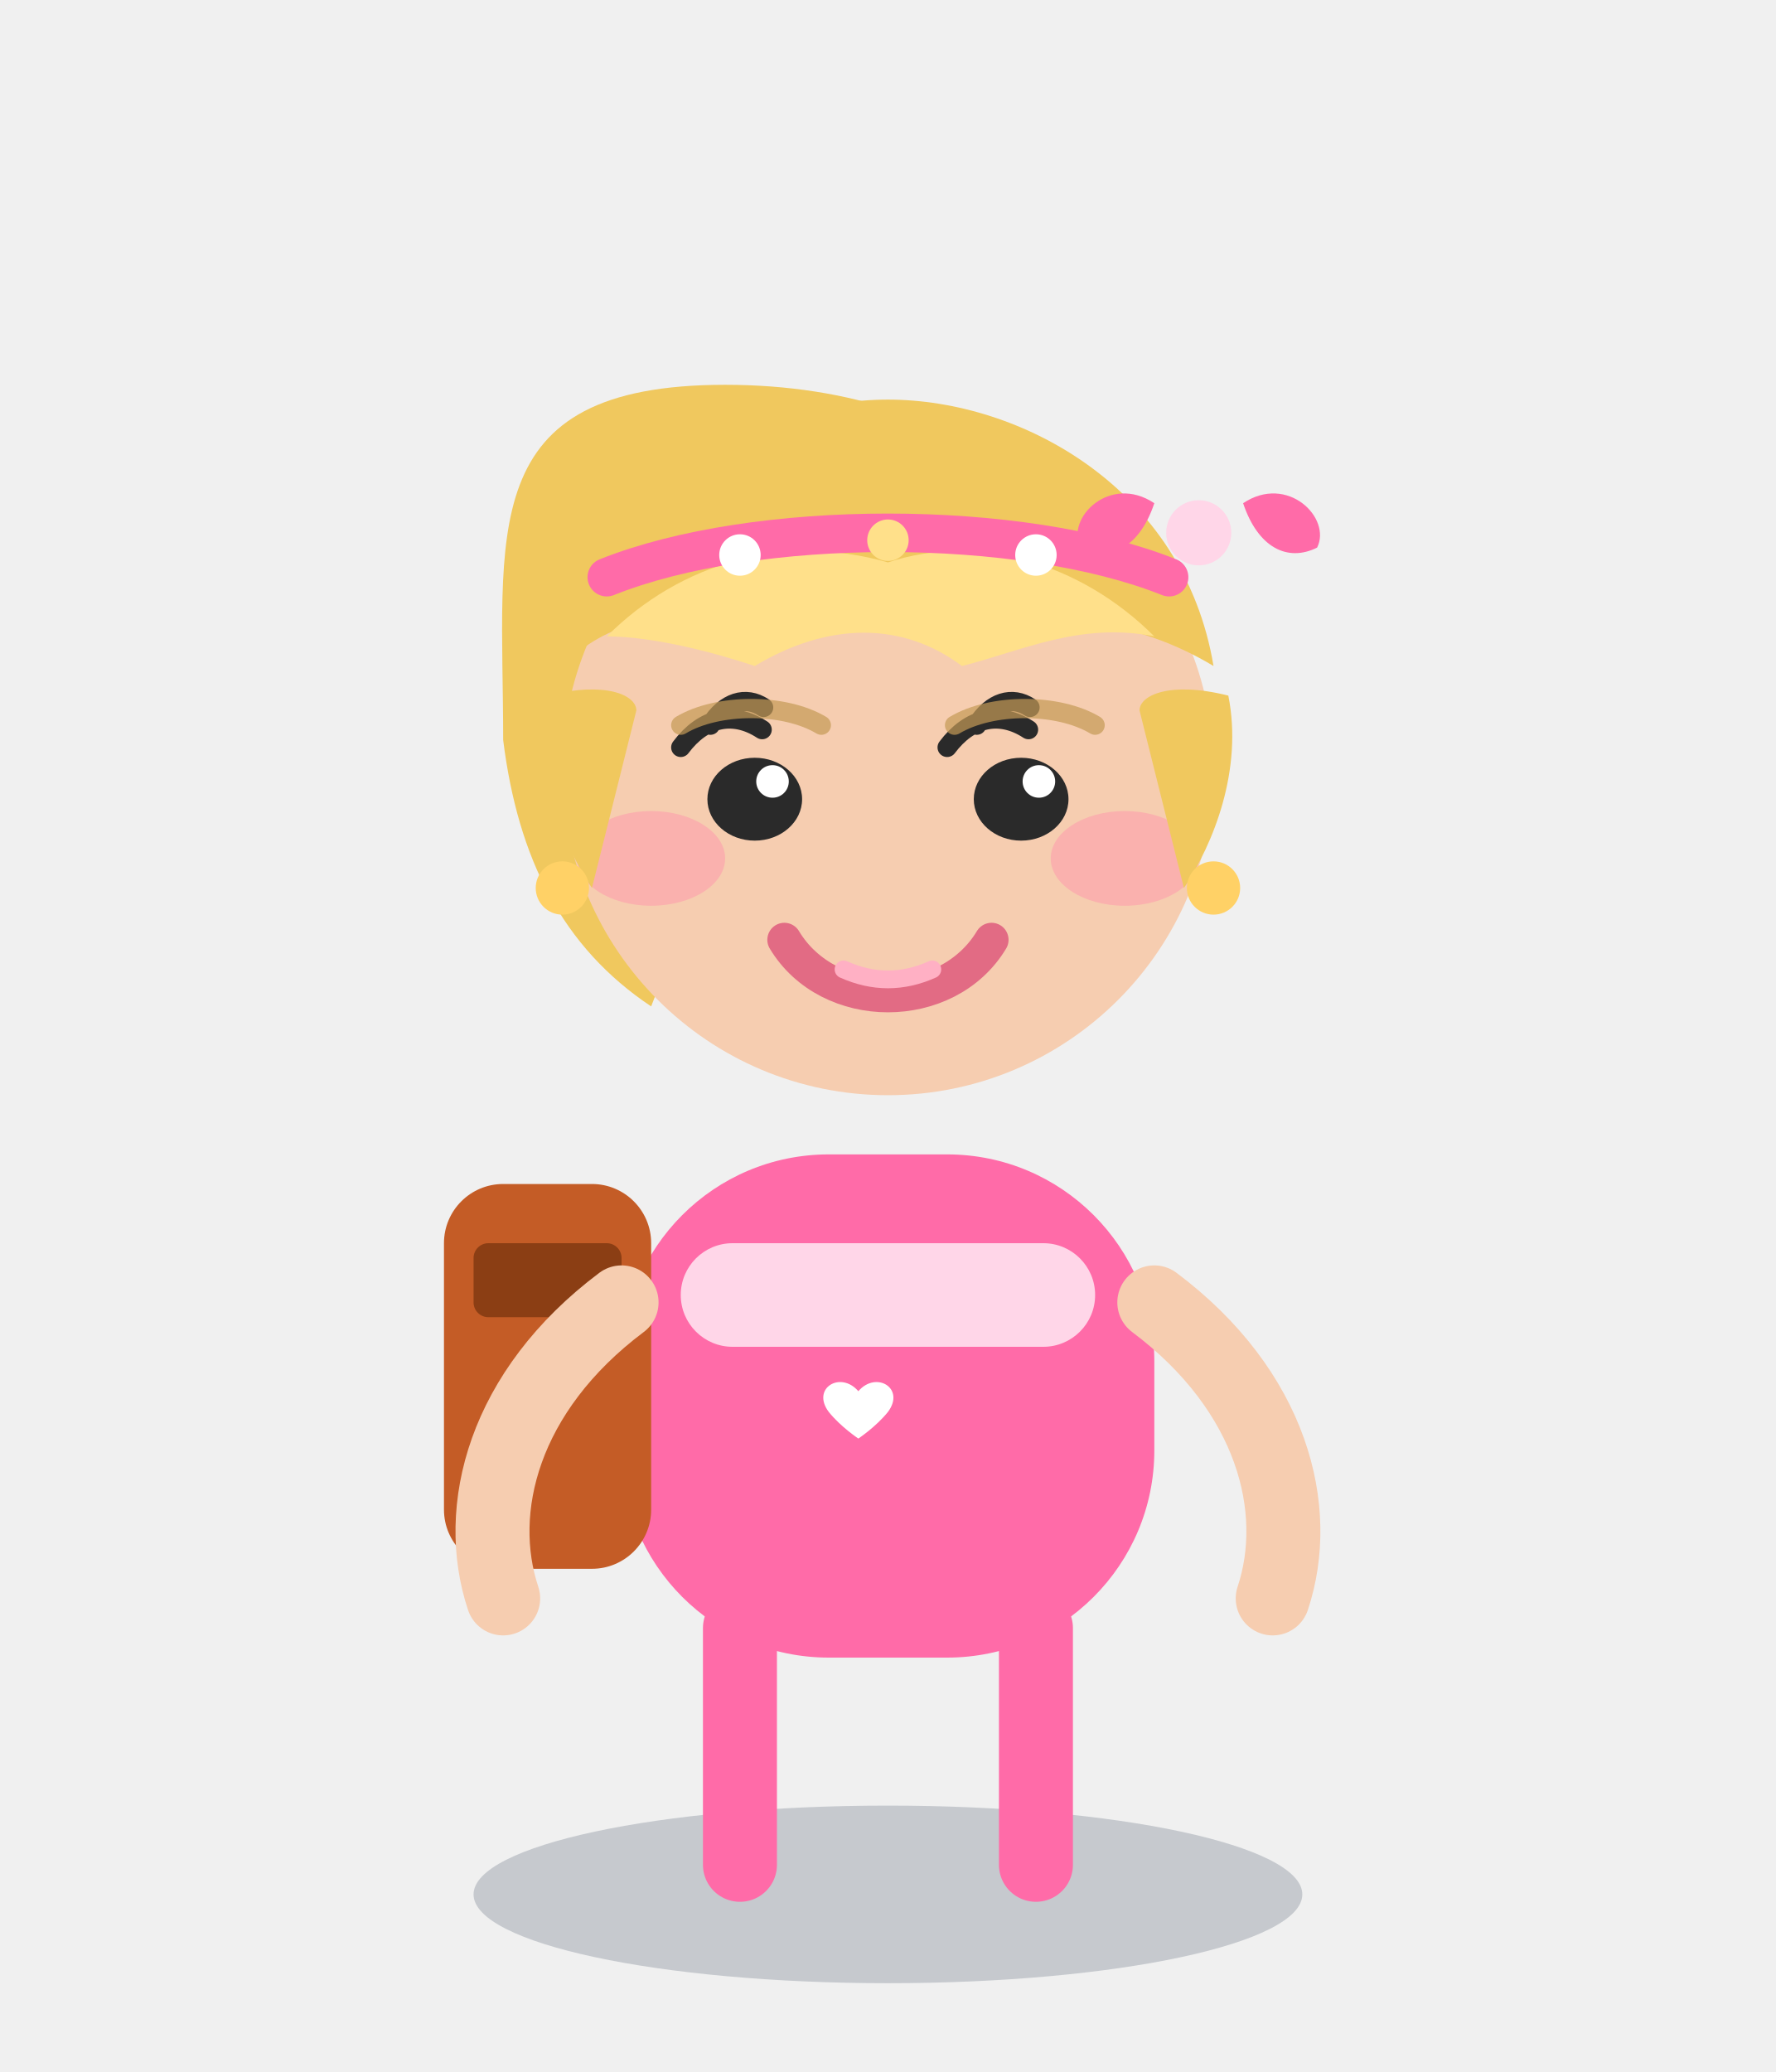
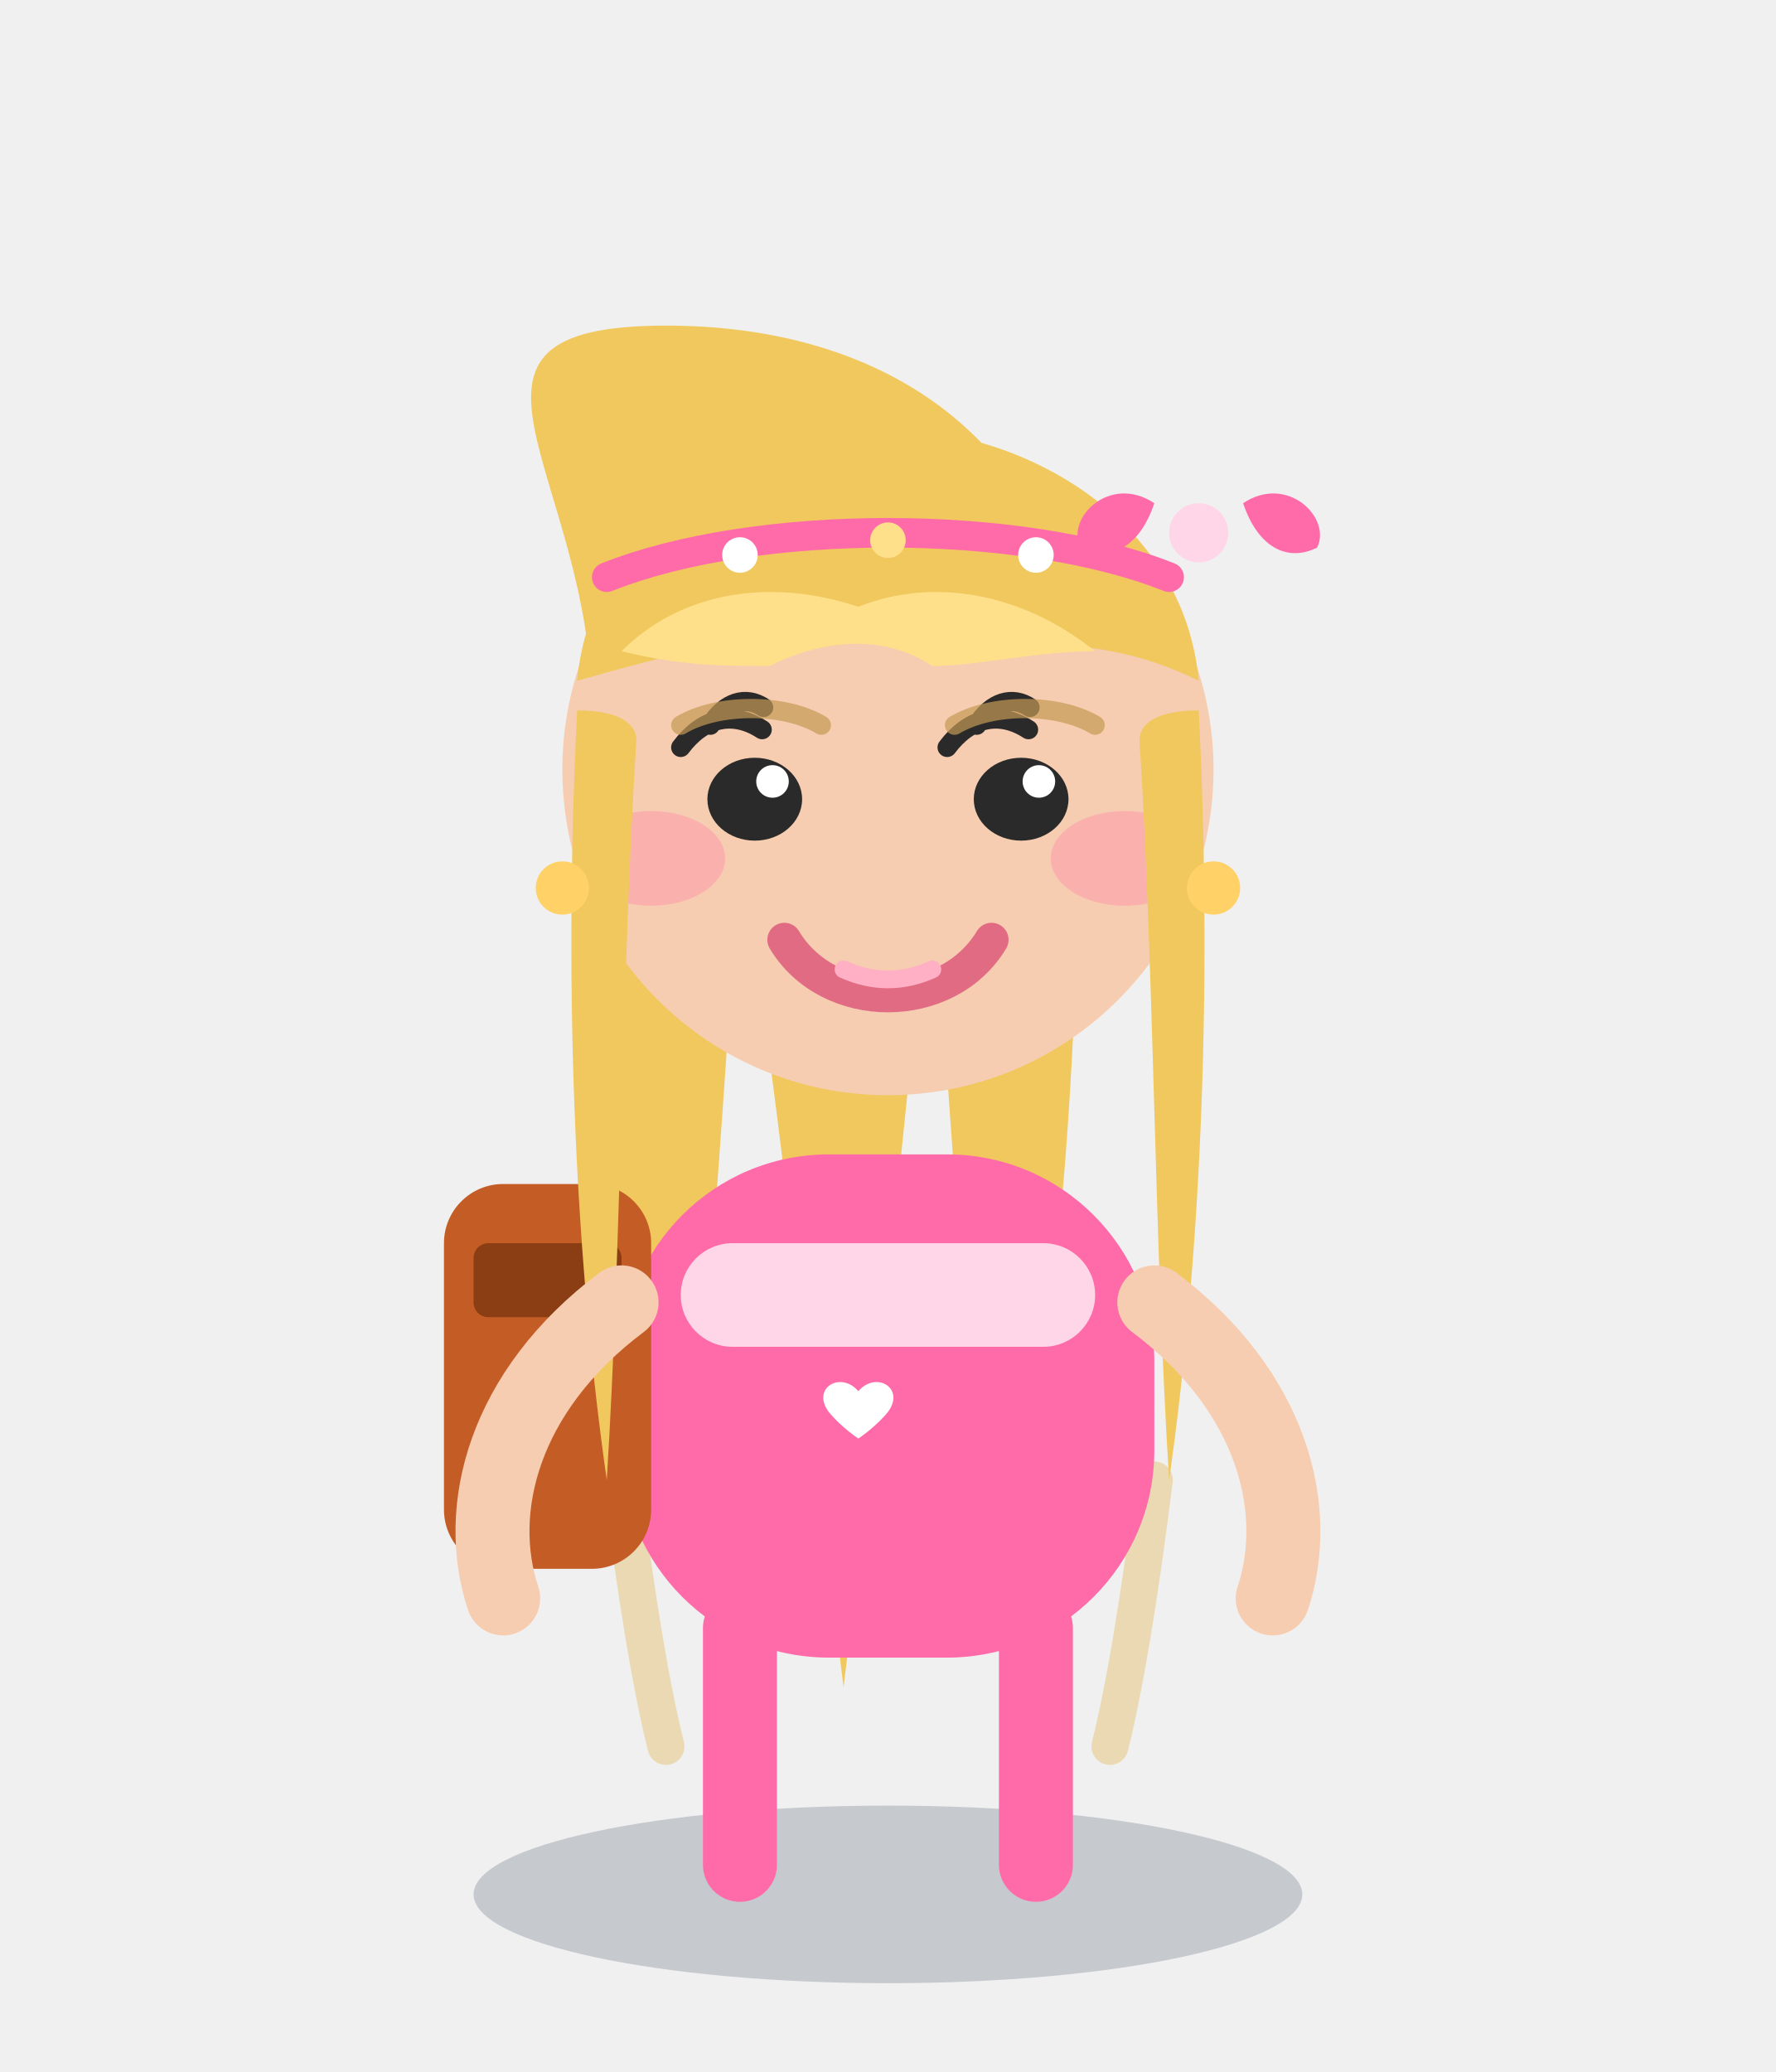
<svg xmlns="http://www.w3.org/2000/svg" viewBox="0 0 120 140" fill="none">
  <ellipse cx="60" cy="128" rx="28" ry="6" fill="#041833" opacity=".18" />
-   <path d="M34 50c1 8 4 14 10 18 2-5 3-10 5-14 3 5 5 12 7 18 2-6 4-13 7-18 2 4 3 9 5 14 6-4 9-10 9-18 0-14-11-24-28-24S34 36 34 50z" fill="#F0C85E" />
+   <path d="M40 48c0 28 2 48 6 58 2-16 3-34 4-48 3 18 5 40 7 56 2-16 4-38 6-56 1 14 2 32 4 48 4-10 6-30 6-58 0-16-11-26-28-26S40 32 40 48z" fill="#F0C85E" />
+   <path d="M42 100c1 8 2 14 3 18M78 100c-1 8-2 14-3 18" stroke="#E0B040" stroke-width="2.5" stroke-linecap="round" opacity=".35" />
  <rect x="42" y="78" width="36" height="34" rx="14" fill="#FF6BA8" />
  <rect x="46" y="84" width="28" height="7" rx="3.5" fill="#FFD6E8" />
  <path d="M58 94c1.2-1.4 3.2-.2 2 1.4-.8 1-2 1.8-2 1.8s-1.2-.8-2-1.8c-1.2-1.6.8-2.8 2-1.4z" fill="#FFF" />
  <rect x="30" y="80" width="14" height="26" rx="4" fill="#C45C26" />
  <rect x="32" y="84" width="10" height="5" rx="1" fill="#8B3E14" />
  <circle cx="60" cy="52" r="22" fill="#F6CDB0" />
  <ellipse cx="44" cy="58" rx="5" ry="3.2" fill="#FF8FAB" opacity=".45" />
  <ellipse cx="76" cy="58" rx="5" ry="3.2" fill="#FF8FAB" opacity=".45" />
-   <path d="M38 45c2-12 13-18 22-18s20 6 22 18c-5-3-11-4-17-2-4-2-10-2-16 0-4-2-8-1-11 2z" fill="#F0C85E" />
-   <path d="M41 43c5-5 12-7 19-5 6-2 13 0 18 5-5-1-9 1-13 2-4-3-9-3-14 0-3-1-7-2-10-2z" fill="#FFE08A" />
-   <path d="M37 47c-1 5 1 10 3 13 1-4 2-8 3-12 0-1-2-2-6-1z" fill="#F0C85E" />
-   <path d="M83 47c1 5-1 10-3 13-1-4-2-8-3-12 0-1 2-2 6-1z" fill="#F0C85E" />
+   <path d="M39 46c1-11 12-17 21-17s20 6 21 17c-4-2-9-3-14-2-3-1-8-1-13 0-4-1-8 0-15 2z" fill="#F0C85E" />
+   <path d="M42 44c4-4 10-5 16-3 5-2 11-1 16 3-4 0-8 1-11 1-3-2-7-2-11 0-3 0-6 0-10-1z" fill="#FFE08A" />
+   <path d="M39 48c-1 20 0 38 2 52 1-16 1-34 2-50 0-1-1-2-4-2z" fill="#F0C85E" />
+   <path d="M81 48c1 20 0 38-2 52-1-16-1-34-2-50 0-1 1-2 4-2z" fill="#F0C85E" />
  <path d="M78 34c-3-2-6 1-5 3 2 1 4 0 5-3z" fill="#FF6BA8" />
  <path d="M84 34c3-2 6 1 5 3-2 1-4 0-5-3z" fill="#FF6BA8" />
-   <circle cx="81" cy="36" r="2.2" fill="#FFD6E8" />
-   <path d="M41 39c5-2 12-3 19-3s14 1 19 3" stroke="#FF6BA8" stroke-width="2.6" stroke-linecap="round" />
-   <circle cx="50" cy="37.5" r="1.4" fill="#FFF" />
-   <circle cx="60" cy="36.5" r="1.4" fill="#FFE08A" />
-   <circle cx="70" cy="37.5" r="1.4" fill="#FFF" />
+   <circle cx="81" cy="36" r="2" fill="#FFD6E8" />
+   <path d="M41 39c5-2 12-3 19-3s14 1 19 3" stroke="#FF6BA8" stroke-width="2" stroke-linecap="round" />
+   <circle cx="50" cy="37.5" r="1.2" fill="#FFF" />
+   <circle cx="60" cy="36.5" r="1.2" fill="#FFE08A" />
+   <circle cx="70" cy="37.5" r="1.2" fill="#FFF" />
  <ellipse cx="51" cy="54" rx="3.2" ry="2.8" fill="#2A2A2A" />
  <ellipse cx="69" cy="54" rx="3.2" ry="2.8" fill="#2A2A2A" />
  <circle cx="52.2" cy="52.8" r="1.1" fill="#FFF" />
  <circle cx="70.2" cy="52.8" r="1.1" fill="#FFF" />
  <path d="M46 50.5c1.5-2 3.5-2.5 5.5-1.2M48 49c1-1.6 2.4-2 3.6-1.2" stroke="#2A2A2A" stroke-width="1.3" stroke-linecap="round" />
  <path d="M64 50.5c1.5-2 3.5-2.5 5.5-1.2M66 49c1-1.6 2.4-2 3.6-1.2" stroke="#2A2A2A" stroke-width="1.3" stroke-linecap="round" />
  <path d="M46 49c2.5-1.5 7-1.5 9.5 0" stroke="#C49A55" stroke-width="1.3" stroke-linecap="round" opacity=".7" />
  <path d="M64.5 49c2.5-1.5 7-1.5 9.5 0" stroke="#C49A55" stroke-width="1.3" stroke-linecap="round" opacity=".7" />
  <path d="M53 63.5c3 5 11 5 14 0" stroke="#E26B84" stroke-width="2.3" stroke-linecap="round" />
  <path d="M57 65.5c2 .9 4 .9 6 0" stroke="#FFB0C4" stroke-width="1.2" stroke-linecap="round" />
  <circle cx="38" cy="60" r="1.8" fill="#FFD166" />
  <circle cx="82" cy="60" r="1.8" fill="#FFD166" />
  <path d="M42 88c-8 6-10 14-8 20" stroke="#F6CDB0" stroke-width="5" stroke-linecap="round" />
  <path d="M78 88c8 6 10 14 8 20" stroke="#F6CDB0" stroke-width="5" stroke-linecap="round" />
  <path d="M50 110v16M70 110v16" stroke="#FF6BA8" stroke-width="5" stroke-linecap="round" />
</svg>
